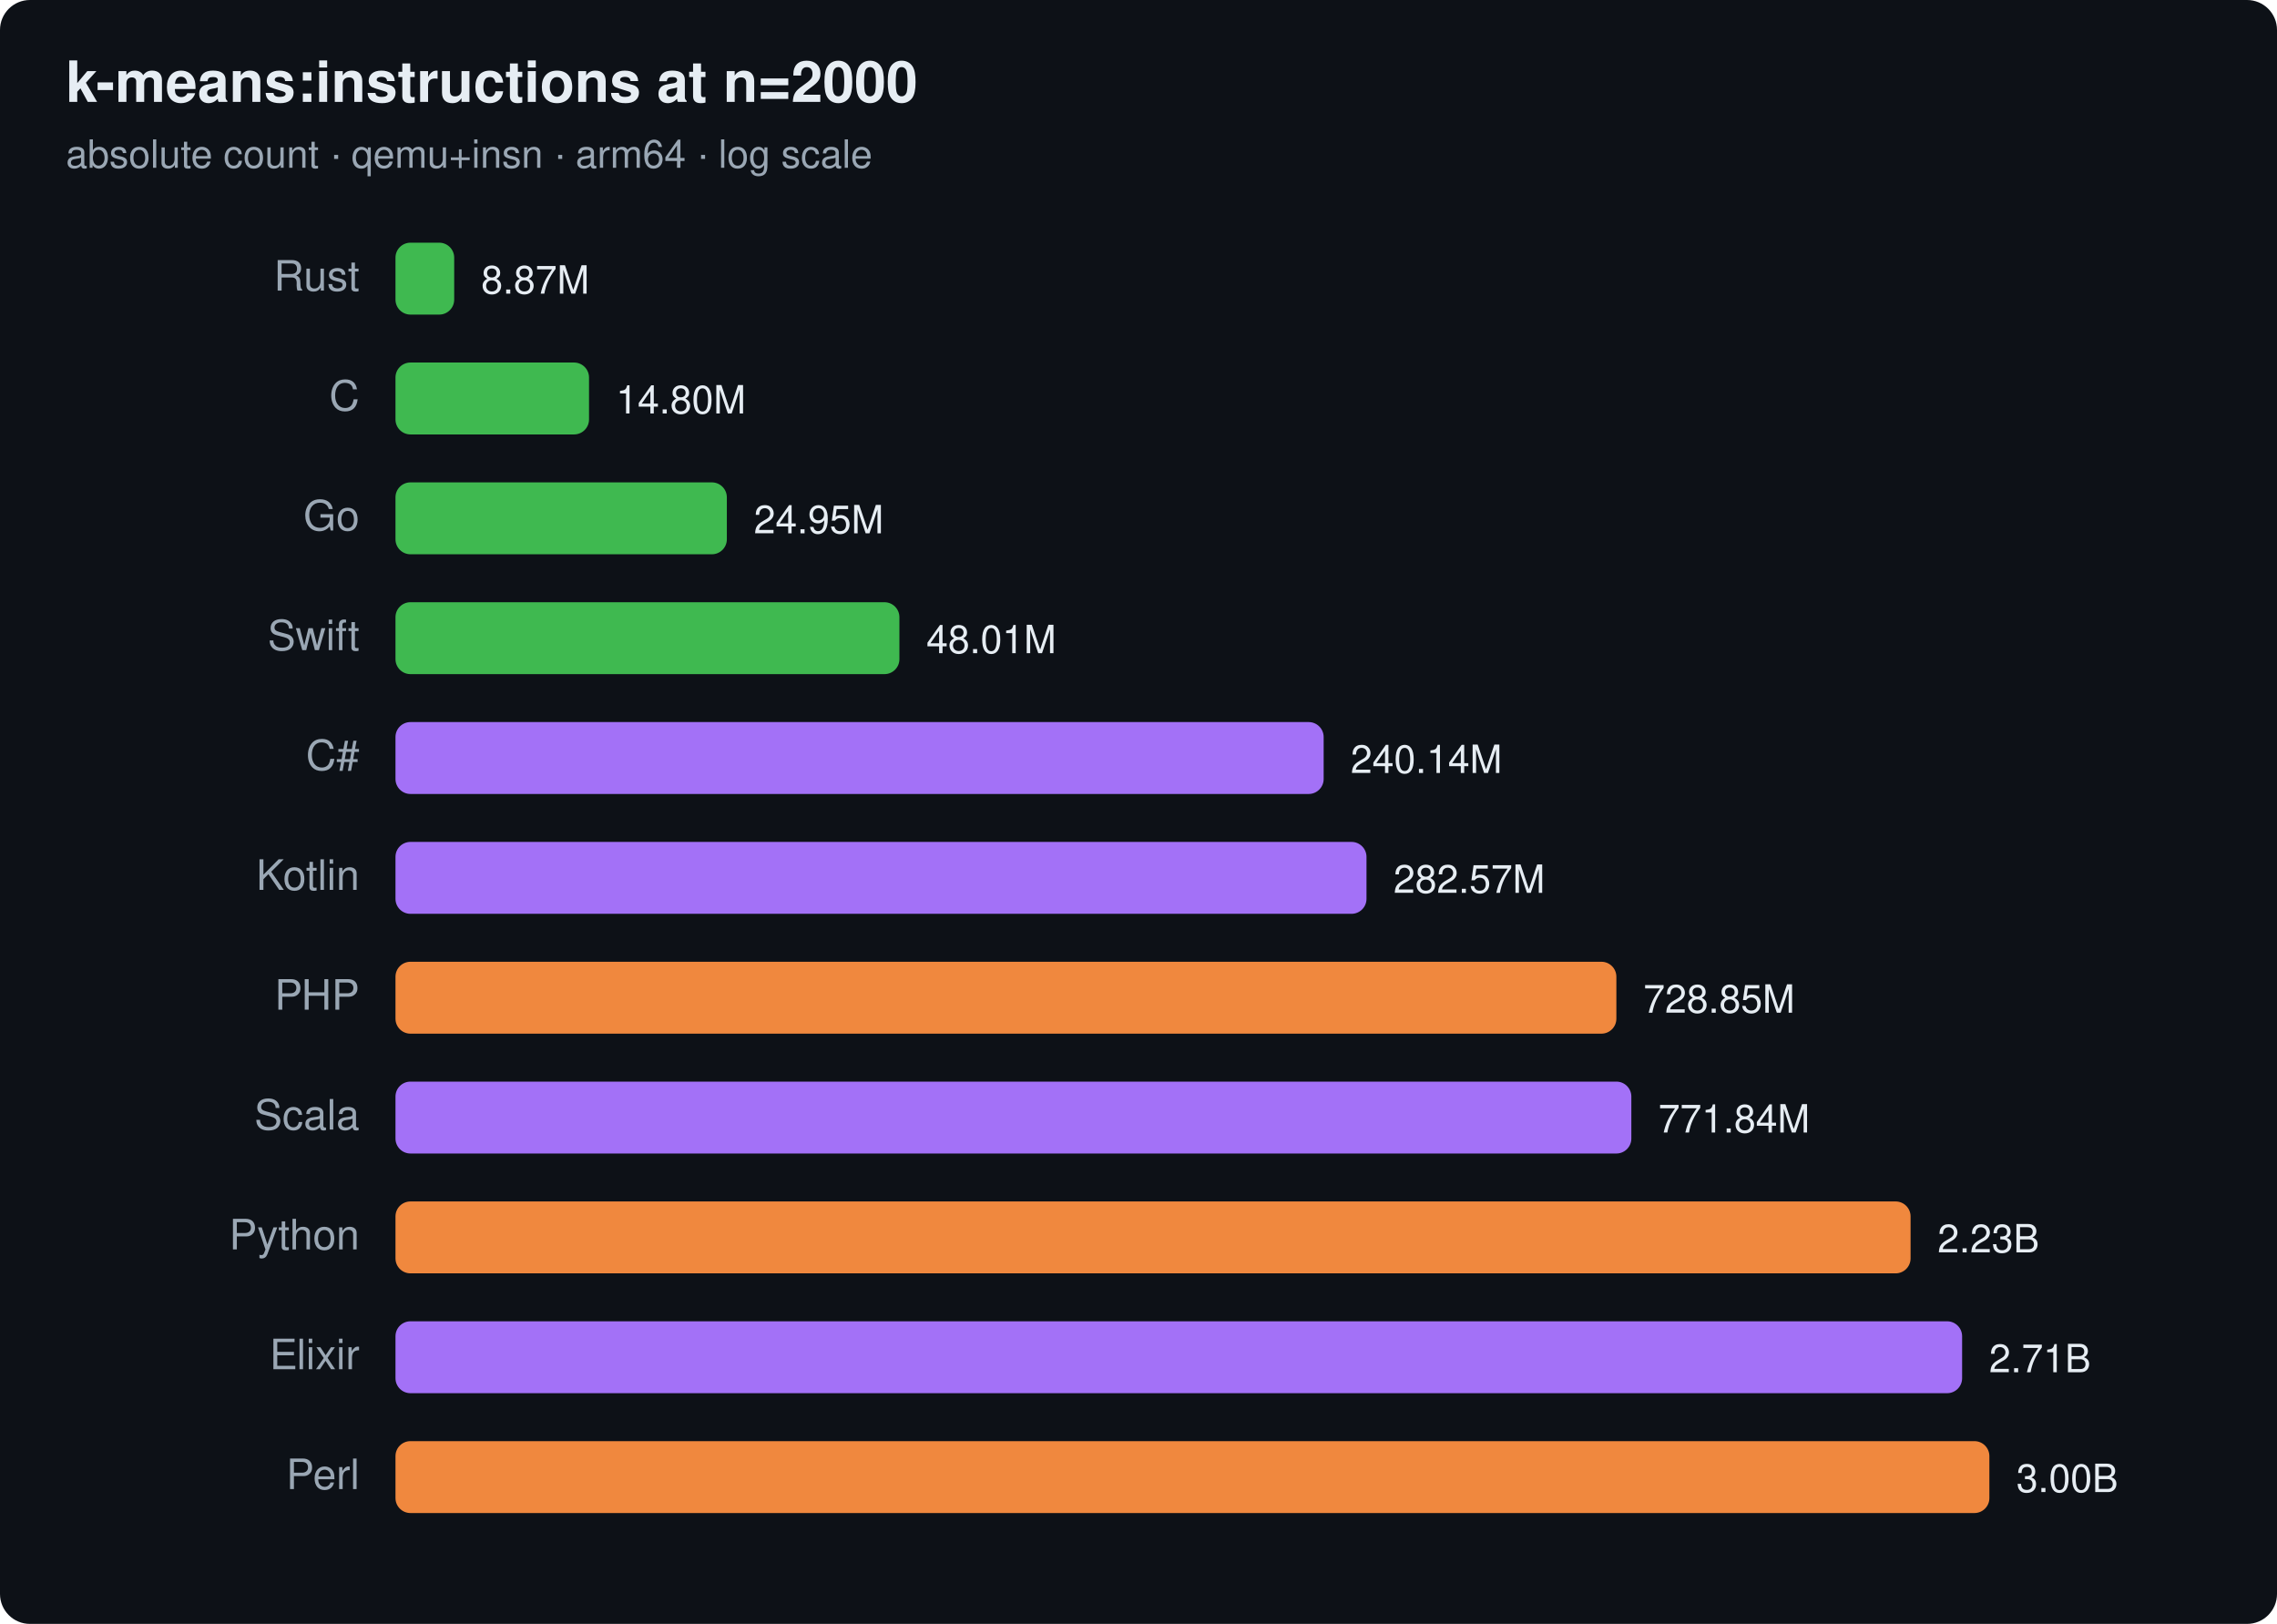
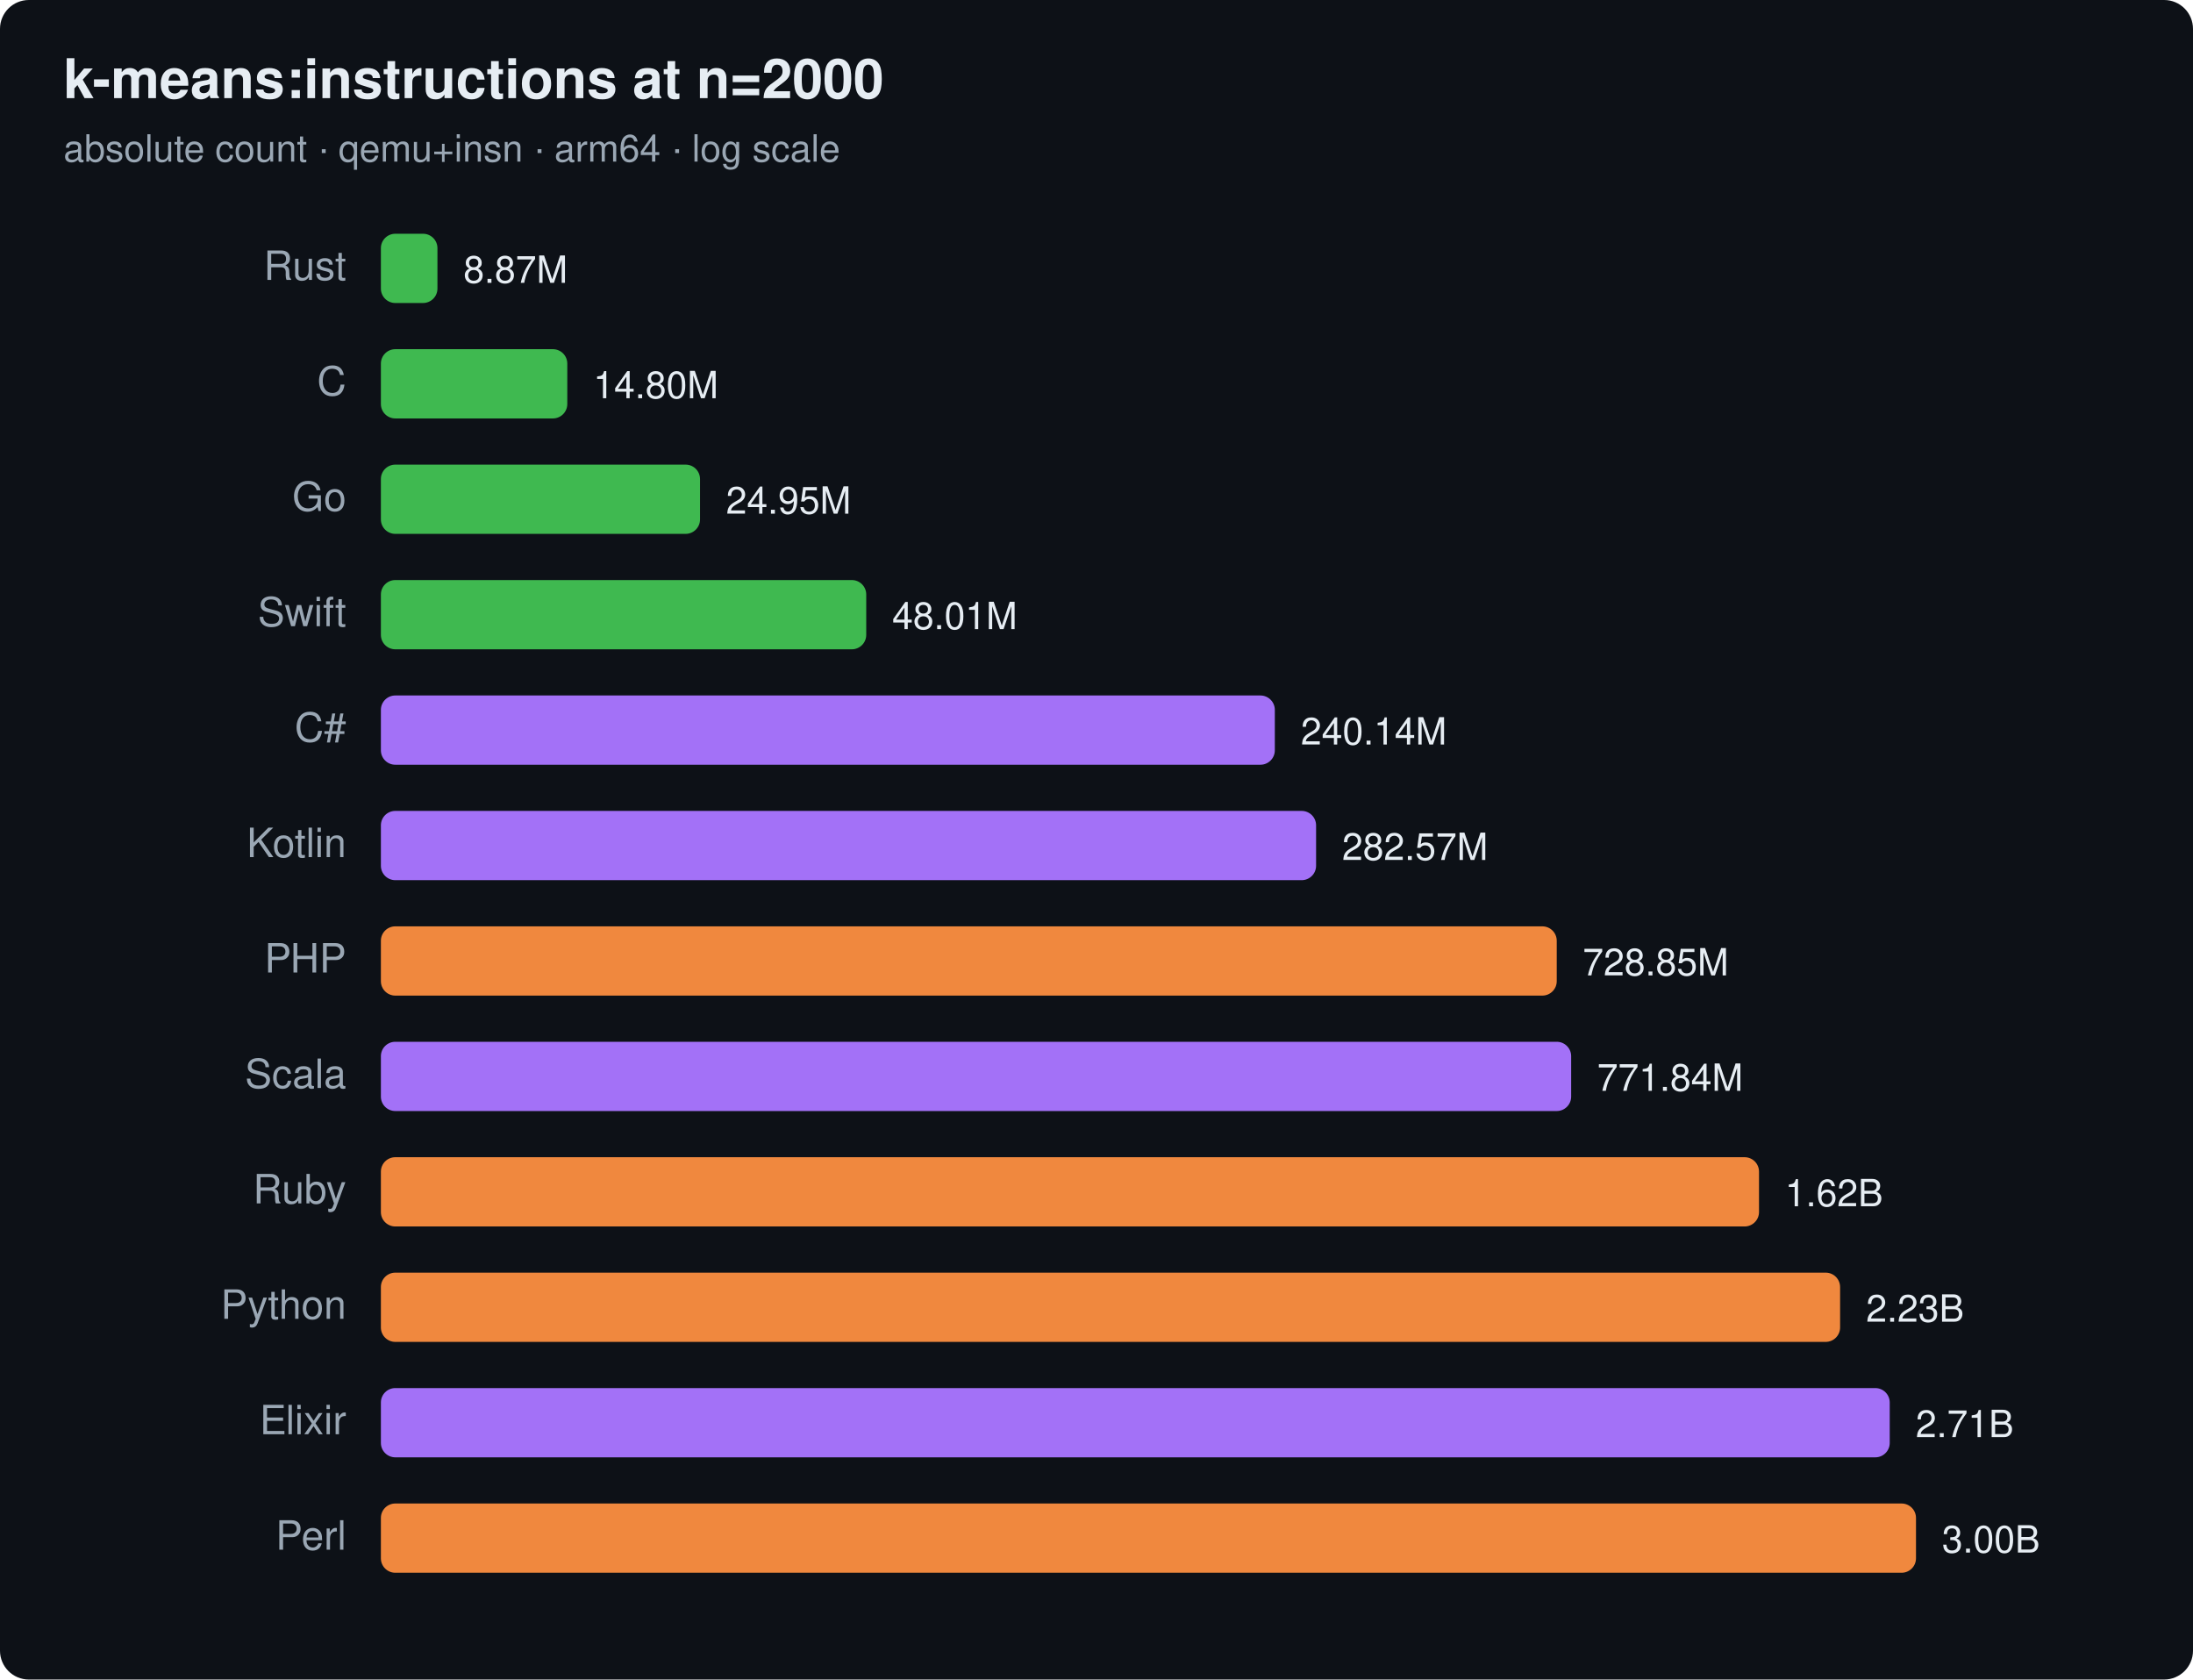
- <svg xmlns="http://www.w3.org/2000/svg" width="760" height="542" viewBox="0 0 760 542" font-family="ui-sans-serif,system-ui,Segoe UI,Helvetica,Arial">
-   <rect width="760" height="542" rx="10" fill="#0d1117" />
+ <svg xmlns="http://www.w3.org/2000/svg" width="760" height="582" viewBox="0 0 760 582" font-family="ui-sans-serif,system-ui,Segoe UI,Helvetica,Arial">
+   <rect width="760" height="582" rx="10" fill="#0d1117" />
  <text x="22" y="34" font-size="19" font-weight="700" fill="#e6edf3">k-means:instructions at n=2000</text>
  <text x="22" y="56" font-size="13" fill="#9aa7b4">absolute count · qemu+insn · arm64 · log scale</text>
  <text x="120" y="97" text-anchor="end" font-size="14" fill="#9aa7b4">Rust</text>
  <rect x="132" y="81" width="19.6" height="24" rx="5" fill="#3fb950" />
  <text x="160.6" y="98" font-size="13" fill="#e6edf3">8.87M</text>
  <text x="120" y="137" text-anchor="end" font-size="14" fill="#9aa7b4">C</text>
  <rect x="132" y="121" width="64.6" height="24" rx="5" fill="#3fb950" />
  <text x="205.6" y="138" font-size="13" fill="#e6edf3">14.80M</text>
  <text x="120" y="177" text-anchor="end" font-size="14" fill="#9aa7b4">Go</text>
  <rect x="132" y="161" width="110.6" height="24" rx="5" fill="#3fb950" />
  <text x="251.6" y="178" font-size="13" fill="#e6edf3">24.95M</text>
  <text x="120" y="217" text-anchor="end" font-size="14" fill="#9aa7b4">Swift</text>
  <rect x="132" y="201" width="168.2" height="24" rx="5" fill="#3fb950" />
  <text x="309.2" y="218" font-size="13" fill="#e6edf3">48.01M</text>
  <text x="120" y="257" text-anchor="end" font-size="14" fill="#9aa7b4">C#</text>
  <rect x="132" y="241" width="309.8" height="24" rx="5" fill="#a371f7" />
  <text x="450.8" y="258" font-size="13" fill="#e6edf3">240.14M</text>
  <text x="120" y="297" text-anchor="end" font-size="14" fill="#9aa7b4">Kotlin</text>
  <rect x="132" y="281" width="324.1" height="24" rx="5" fill="#a371f7" />
  <text x="465.1" y="298" font-size="13" fill="#e6edf3">282.57M</text>
  <text x="120" y="337" text-anchor="end" font-size="14" fill="#9aa7b4">PHP</text>
  <rect x="132" y="321" width="407.5" height="24" rx="5" fill="#f0883e" />
  <text x="548.5" y="338" font-size="13" fill="#e6edf3">728.85M</text>
  <text x="120" y="377" text-anchor="end" font-size="14" fill="#9aa7b4">Scala</text>
  <rect x="132" y="361" width="412.5" height="24" rx="5" fill="#a371f7" />
  <text x="553.5" y="378" font-size="13" fill="#e6edf3">771.84M</text>
-   <text x="120" y="417" text-anchor="end" font-size="14" fill="#9aa7b4">Python</text>
-   <rect x="132" y="401" width="505.7" height="24" rx="5" fill="#f0883e" />
-   <text x="646.7" y="418" font-size="13" fill="#e6edf3">2.23B</text>
-   <text x="120" y="457" text-anchor="end" font-size="14" fill="#9aa7b4">Elixir</text>
-   <rect x="132" y="441" width="522.9" height="24" rx="5" fill="#a371f7" />
-   <text x="663.9" y="458" font-size="13" fill="#e6edf3">2.71B</text>
-   <text x="120" y="497" text-anchor="end" font-size="14" fill="#9aa7b4">Perl</text>
-   <rect x="132" y="481" width="532.0" height="24" rx="5" fill="#f0883e" />
-   <text x="673.0" y="498" font-size="13" fill="#e6edf3">3.00B</text>
+   <text x="120" y="417" text-anchor="end" font-size="14" fill="#9aa7b4">Ruby</text>
+   <rect x="132" y="401" width="477.6" height="24" rx="5" fill="#f0883e" />
+   <text x="618.6" y="418" font-size="13" fill="#e6edf3">1.62B</text>
+   <text x="120" y="457" text-anchor="end" font-size="14" fill="#9aa7b4">Python</text>
+   <rect x="132" y="441" width="505.7" height="24" rx="5" fill="#f0883e" />
+   <text x="646.7" y="458" font-size="13" fill="#e6edf3">2.23B</text>
+   <text x="120" y="497" text-anchor="end" font-size="14" fill="#9aa7b4">Elixir</text>
+   <rect x="132" y="481" width="522.9" height="24" rx="5" fill="#a371f7" />
+   <text x="663.9" y="498" font-size="13" fill="#e6edf3">2.71B</text>
+   <text x="120" y="537" text-anchor="end" font-size="14" fill="#9aa7b4">Perl</text>
+   <rect x="132" y="521" width="532.0" height="24" rx="5" fill="#f0883e" />
+   <text x="673.0" y="538" font-size="13" fill="#e6edf3">3.00B</text>
</svg>
